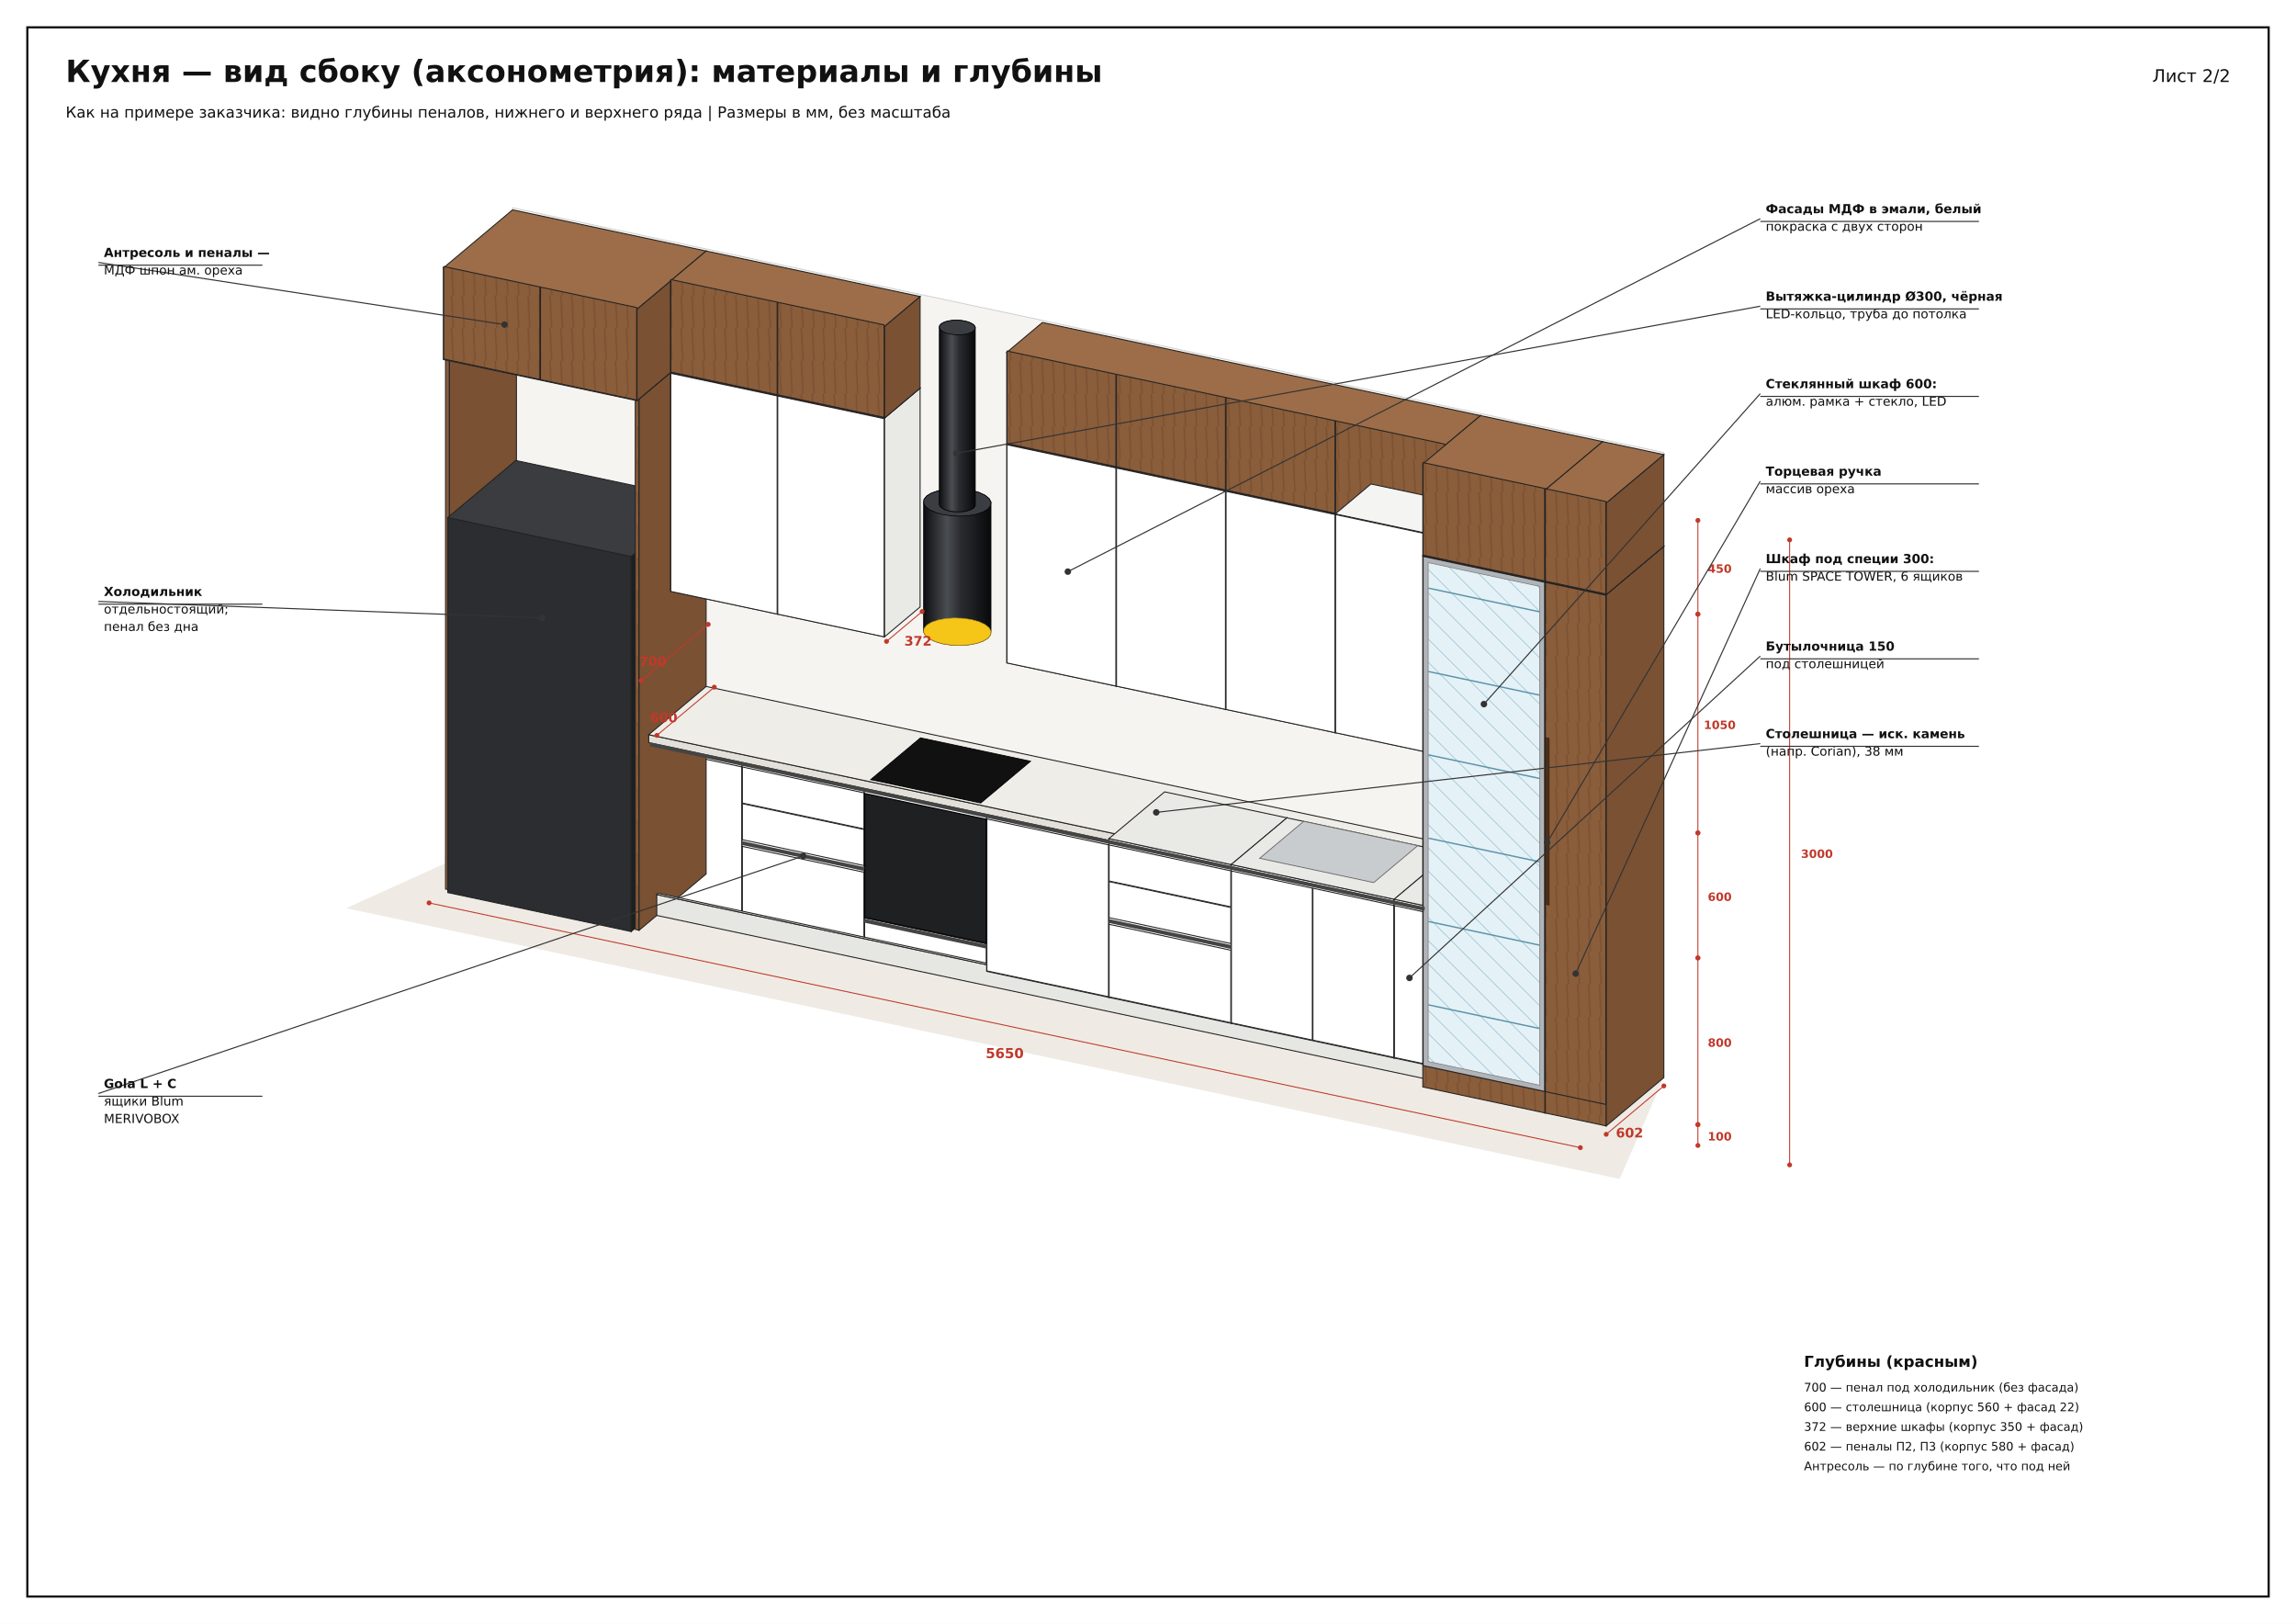
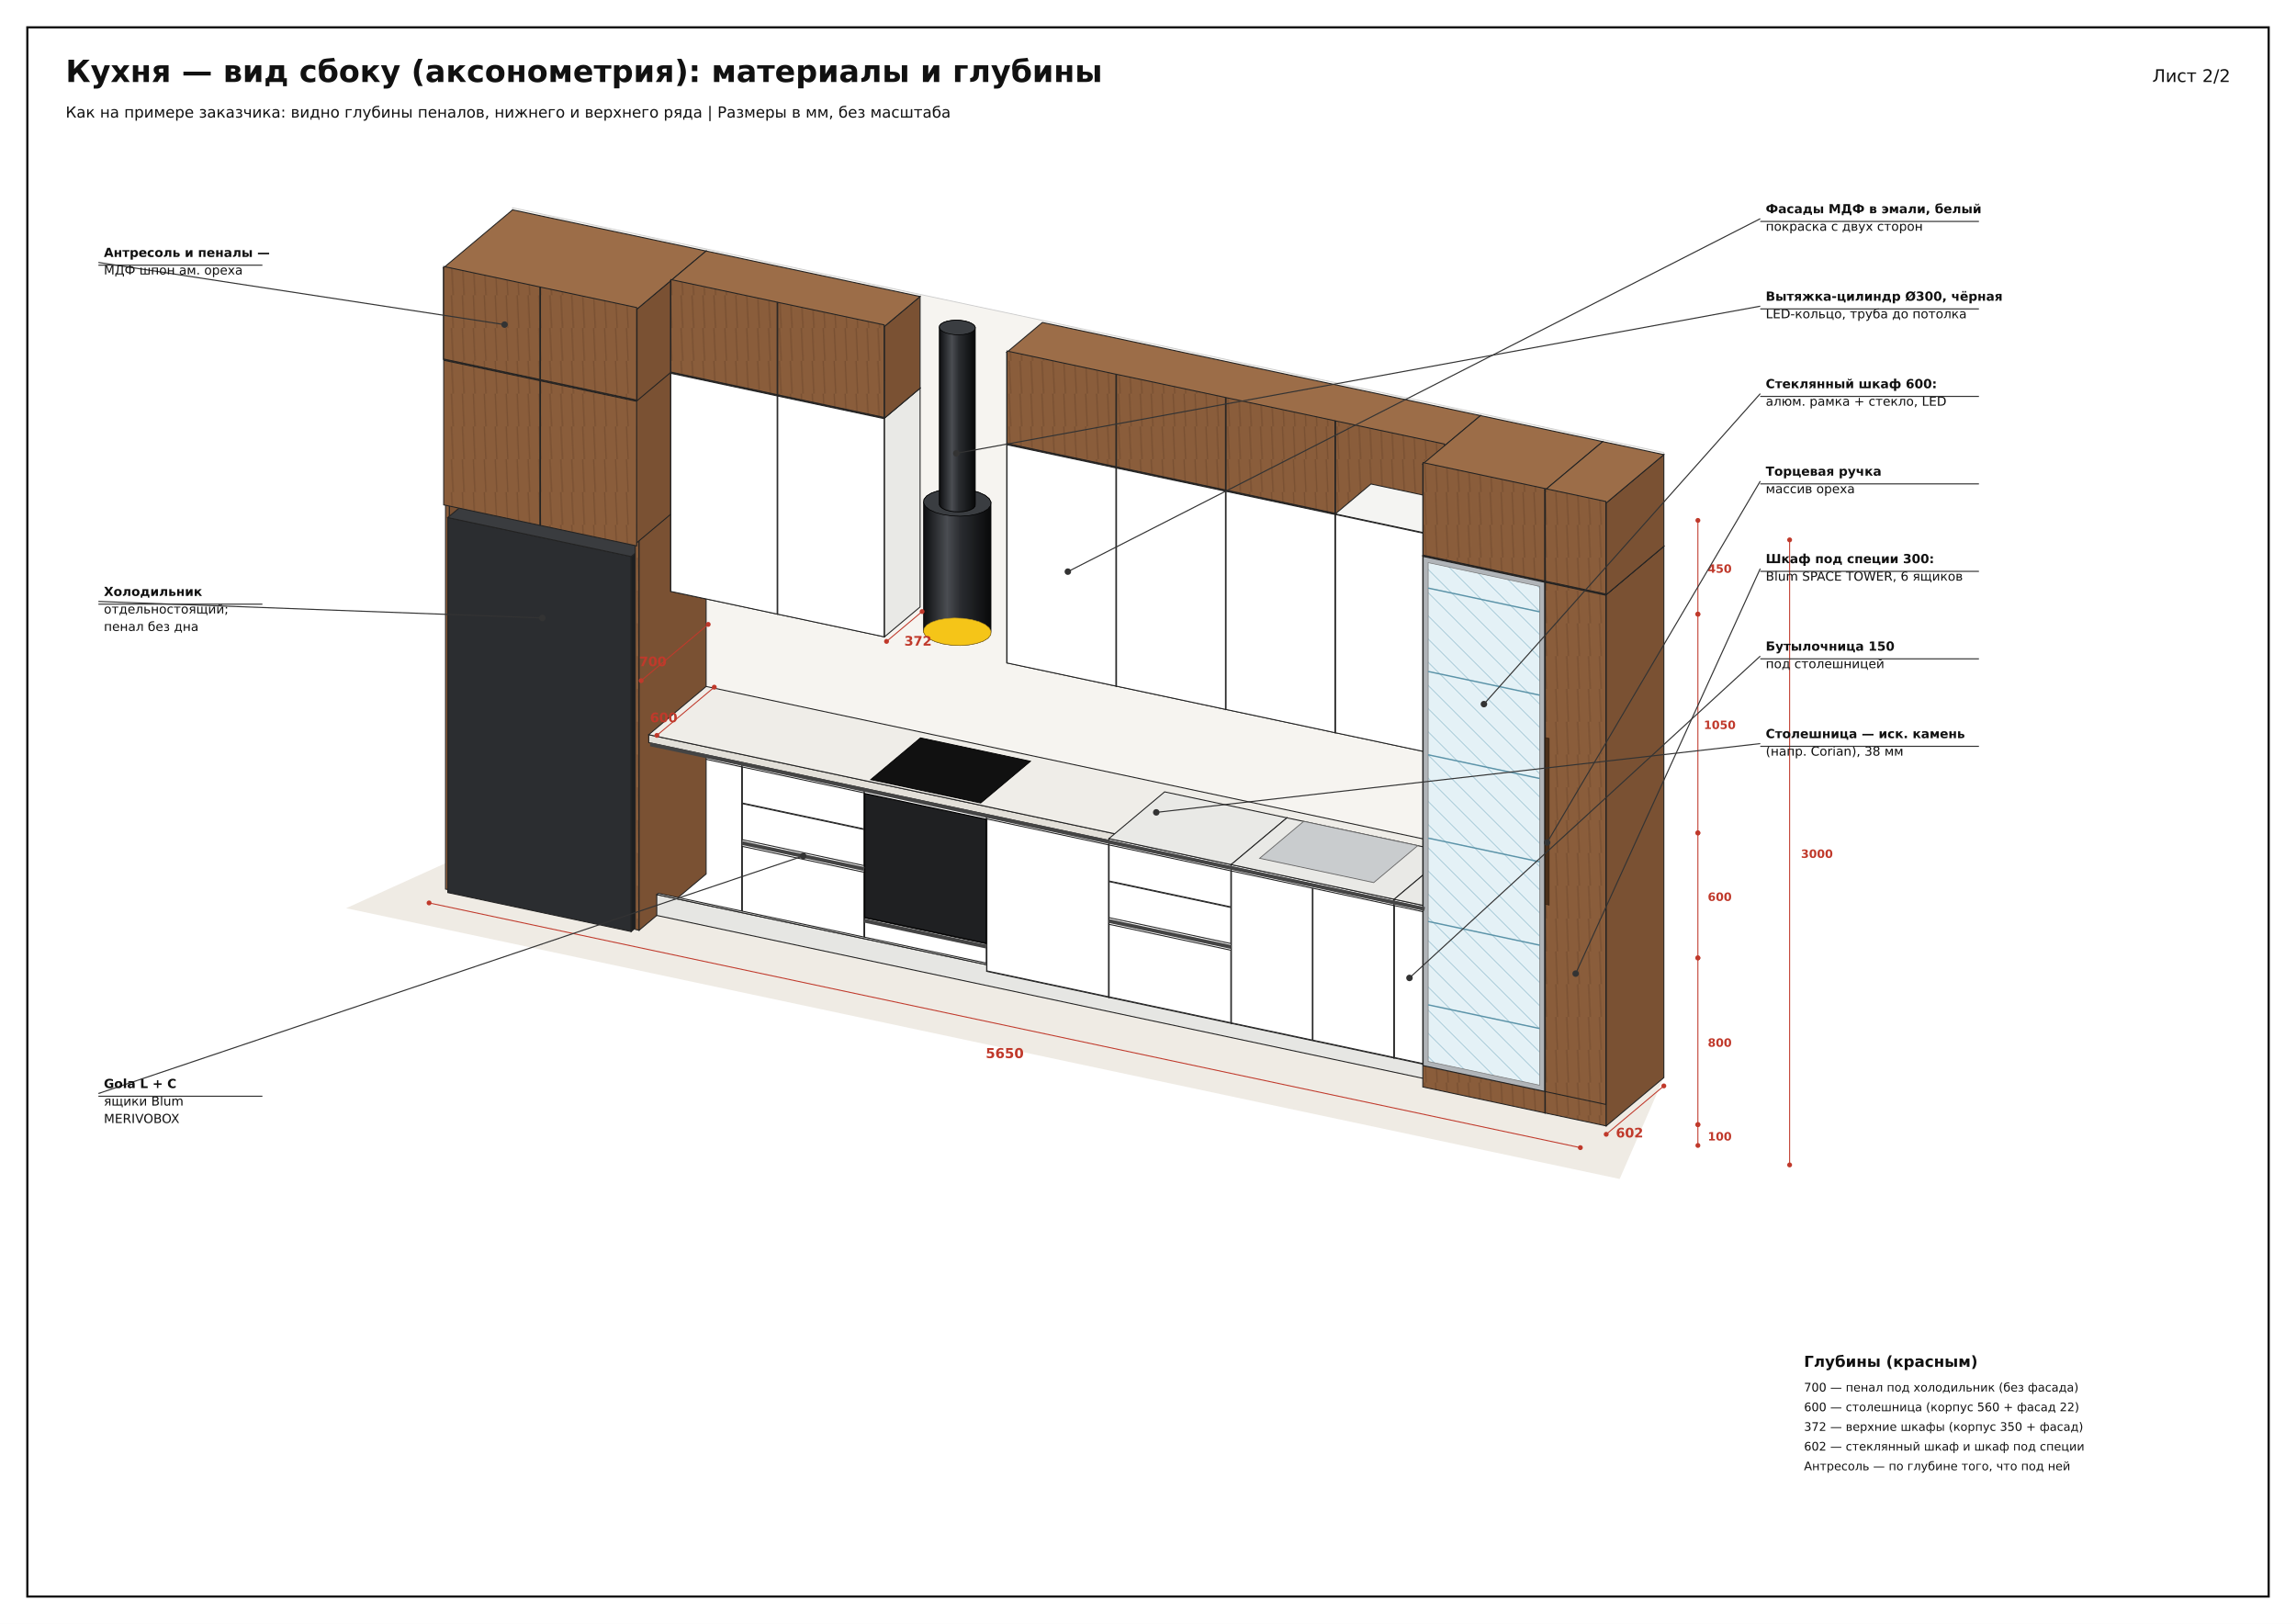
<svg xmlns="http://www.w3.org/2000/svg" width="420mm" height="297mm" viewBox="0 0 420 297">
  <defs>
    <pattern id="hatch" width="1" height="1" patternUnits="userSpaceOnUse" patternTransform="rotate(45)">
      <rect width="1" height="1" fill="#fff" />
      <line x1="0" y1="0" x2="0" y2="1" stroke="#555" stroke-width="0.22" />
    </pattern>
    <pattern id="glass" width="3" height="3" patternUnits="userSpaceOnUse" patternTransform="rotate(-45)">
      <rect width="3" height="3" fill="#e4f1f6" />
      <line x1="0" y1="0" x2="0" y2="3" stroke="#9cc3d2" stroke-width="0.25" />
    </pattern>
    <linearGradient id="cyl" x1="0" x2="1">
      <stop offset="0" stop-color="#0d0e10" />
      <stop offset="0.35" stop-color="#4a4d52" />
      <stop offset="0.55" stop-color="#2a2c30" />
      <stop offset="1" stop-color="#08090a" />
    </linearGradient>
    <radialGradient id="glow" cx="0.5" cy="0" r="1">
      <stop offset="0" stop-color="#ffe9b0" stop-opacity="0.9" />
      <stop offset="1" stop-color="#ffe9b0" stop-opacity="0" />
    </radialGradient>
    <pattern id="veneer" width="2" height="6" patternUnits="userSpaceOnUse">
      <rect width="2" height="6" fill="#8a5d3b" />
      <line x1="0.6" y1="0" x2="0.9" y2="6" stroke="#7a5133" stroke-width="0.25" />
    </pattern>
  </defs>
  <rect width="420" height="297" fill="#fff" />
  <rect x="5" y="5" width="410" height="287" fill="none" stroke="#111" stroke-width="0.4" />
  <text x="12.00" y="15.00" font-family="DejaVu Sans, Arial, sans-serif" font-size="5.6" text-anchor="start" font-weight="bold" fill="#111">Кухня — вид сбоку (аксонометрия): материалы и глубины</text>
  <text x="12.00" y="21.50" font-family="DejaVu Sans, Arial, sans-serif" font-size="2.8" text-anchor="start" font-weight="normal" fill="#111">Как на примере заказчика: видно глубины пеналов, нижнего и верхнего ряда  |  Размеры в мм, без масштаба</text>
  <text x="408.00" y="15.00" font-family="DejaVu Sans, Arial, sans-serif" font-size="3.2" text-anchor="end" font-weight="normal" fill="#111">Лист 2/2</text>
  <path d="M93.76 152.32L304.36 197.09L304.36 82.76L93.76 38.00Z" fill="#f6f4f0" stroke="#ccc" stroke-width="0.15" />
  <path d="M93.76 152.32L304.36 197.09L296.28 215.63L63.31 166.11Z" fill="#efebe4" stroke="none" stroke-width="0" />
  <path d="M81.50 162.61L82.21 162.76L82.21 65.59L81.50 65.44Z" fill="url(#veneer)" stroke="#222" stroke-width="0.18" />
  <path d="M94.47 152.47L82.21 162.76L82.21 65.59L94.47 55.30Z" fill="#7a5133" stroke="#222" stroke-width="0.18" />
  <path d="M93.76 55.15L94.47 55.30L82.21 65.59L81.50 65.44Z" fill="#9c6d48" stroke="#222" stroke-width="0.18" />
  <path d="M81.91 163.25L115.46 170.38L115.46 101.79L81.91 94.66Z" fill="#2b2d30" stroke="#222" stroke-width="0.18" />
  <path d="M127.89 159.94L115.46 170.38L115.46 101.79L127.89 91.35Z" fill="#1d1f21" stroke="#222" stroke-width="0.18" />
  <path d="M94.35 84.22L127.89 91.35L115.46 101.79L81.91 94.66Z" fill="#3a3c3f" stroke="#222" stroke-width="0.18" />
  <path d="M118.98 164.59L135.75 168.16L135.75 139.12L118.98 135.55Z" fill="#ffffff" stroke="#222" stroke-width="0.18" />
  <path d="M145.95 159.60L135.75 168.16L135.75 139.12L145.95 130.56Z" fill="#e9e9e6" stroke="#222" stroke-width="0.18" />
  <path d="M129.17 127.00L145.95 130.56L135.75 139.12L118.98 135.55Z" fill="#e9e9e6" stroke="#222" stroke-width="0.18" />
  <path d="M119.03 164.50L135.69 168.04L135.69 140.26L119.03 136.72Z" fill="#ffffff" stroke="#222" stroke-width="0.18" />
  <path d="M135.75 168.16L158.12 172.91L158.12 143.87L135.75 139.12Z" fill="#ffffff" stroke="#222" stroke-width="0.18" />
  <path d="M168.31 164.36L158.12 172.91L158.12 143.87L168.31 135.32Z" fill="#e9e9e6" stroke="#222" stroke-width="0.18" />
  <path d="M145.95 130.56L168.31 135.32L158.12 143.87L135.75 139.12Z" fill="#e9e9e6" stroke="#222" stroke-width="0.18" />
  <path d="M135.80 168.06L158.05 172.79L158.05 159.53L135.80 154.80Z" fill="#ffffff" stroke="#222" stroke-width="0.18" />
  <path d="M135.80 153.58L158.05 158.31L158.05 151.72L135.80 146.99Z" fill="#ffffff" stroke="#222" stroke-width="0.18" />
  <path d="M135.80 146.87L158.05 151.60L158.05 145.01L135.80 140.28Z" fill="#ffffff" stroke="#222" stroke-width="0.18" />
  <path d="M116.21 169.98L116.91 170.14L116.91 72.96L116.21 72.81Z" fill="url(#veneer)" stroke="#222" stroke-width="0.18" />
  <path d="M129.17 159.85L116.91 170.14L116.91 72.96L129.17 62.67Z" fill="#7a5133" stroke="#222" stroke-width="0.18" />
  <path d="M128.47 62.52L129.17 62.67L116.91 72.96L116.21 72.81Z" fill="#9c6d48" stroke="#222" stroke-width="0.18" />
  <path d="M158.12 172.91L180.48 177.66L180.48 148.63L158.12 143.87Z" fill="#ffffff" stroke="#222" stroke-width="0.18" />
  <path d="M190.68 169.11L180.48 177.66L180.48 148.63L190.68 140.07Z" fill="#e9e9e6" stroke="#222" stroke-width="0.18" />
  <path d="M168.31 135.32L190.68 140.07L180.48 148.63L158.12 143.87Z" fill="#e9e9e6" stroke="#222" stroke-width="0.18" />
  <path d="M158.17 172.81L180.42 177.54L180.42 172.63L158.17 167.90Z" fill="#ffffff" stroke="#222" stroke-width="0.18" />
+   <path d="M82.21 92.26L116.21 99.49L116.21 72.81L82.21 65.59Z" fill="url(#veneer)" stroke="#222" stroke-width="0.18" />
+   <path d="M128.47 89.20L116.21 99.49L116.21 72.81L128.47 62.52Z" fill="#7a5133" stroke="#222" stroke-width="0.18" />
+   <path d="M94.47 55.30L128.47 62.52L116.21 72.81L82.21 65.59Z" fill="#9c6d48" stroke="#222" stroke-width="0.18" />
+   <path d="M81.16 92.34L98.76 96.08L98.76 69.63L81.16 65.89Z" fill="url(#veneer)" stroke="#222" stroke-width="0.18" />
+   <path d="M98.87 96.10L116.46 99.84L116.46 73.40L98.87 69.66Z" fill="url(#veneer)" stroke="#222" stroke-width="0.18" />
  <path d="M122.66 108.15L142.23 112.31L142.23 72.30L122.66 68.14Z" fill="#ffffff" stroke="#222" stroke-width="0.18" />
  <path d="M148.74 106.85L142.23 112.31L142.23 72.30L148.74 66.83Z" fill="#e9e9e6" stroke="#222" stroke-width="0.18" />
  <path d="M129.17 62.67L148.74 66.83L142.23 72.30L122.66 68.14Z" fill="#f4f4f2" stroke="#222" stroke-width="0.18" />
  <path d="M122.71 108.17L142.16 112.31L142.16 72.41L122.71 68.28Z" fill="#ffffff" stroke="#222" stroke-width="0.18" />
  <path d="M120.14 167.43L261.78 197.54L261.78 193.73L120.14 163.62Z" fill="#e6e6e3" stroke="#222" stroke-width="0.18" />
  <path d="M262.06 197.30L261.78 197.54L261.78 193.73L262.06 193.49Z" fill="#e6e6e3" stroke="#222" stroke-width="0.18" />
  <path d="M120.42 163.39L262.06 193.49L261.78 193.73L120.14 163.62Z" fill="#e6e6e3" stroke="#222" stroke-width="0.18" />
  <path d="M180.48 177.66L202.85 182.42L202.85 153.38L180.48 148.63Z" fill="#ffffff" stroke="#222" stroke-width="0.18" />
  <path d="M213.04 173.86L202.85 182.42L202.85 153.38L213.04 144.83Z" fill="#e9e9e6" stroke="#222" stroke-width="0.18" />
  <path d="M190.68 140.07L213.04 144.83L202.85 153.38L180.48 148.63Z" fill="#e9e9e6" stroke="#222" stroke-width="0.18" />
  <path d="M180.53 177.57L202.78 182.30L202.78 154.52L180.53 149.79Z" fill="#ffffff" stroke="#222" stroke-width="0.18" />
  <path d="M81.12 65.76L116.53 73.29L116.53 56.52L81.12 48.99Z" fill="url(#veneer)" stroke="#222" stroke-width="0.18" />
  <path d="M129.17 62.67L116.53 73.29L116.53 56.52L129.17 45.91Z" fill="#7a5133" stroke="#222" stroke-width="0.18" />
  <path d="M93.76 38.38L129.17 45.91L116.53 56.52L81.12 48.99Z" fill="#9c6d48" stroke="#222" stroke-width="0.18" />
  <path d="M81.16 65.66L98.76 69.40L98.76 52.48L81.16 48.74Z" fill="url(#veneer)" stroke="#222" stroke-width="0.18" />
  <path d="M98.87 69.43L116.46 73.17L116.46 56.25L98.87 52.51Z" fill="url(#veneer)" stroke="#222" stroke-width="0.18" />
  <path d="M142.23 112.31L161.80 116.47L161.80 76.46L142.23 72.30Z" fill="#ffffff" stroke="#222" stroke-width="0.18" />
  <path d="M168.31 111.01L161.80 116.47L161.80 76.46L168.31 70.99Z" fill="#e9e9e6" stroke="#222" stroke-width="0.18" />
  <path d="M148.74 66.83L168.31 70.99L161.80 76.46L142.23 72.30Z" fill="#f4f4f2" stroke="#222" stroke-width="0.18" />
  <path d="M142.27 112.33L161.73 116.47L161.73 76.57L142.27 72.44Z" fill="#ffffff" stroke="#222" stroke-width="0.18" />
  <path d="M118.67 135.82L260.31 165.92L260.31 164.48L118.67 134.37Z" fill="#e3e0d9" stroke="#222" stroke-width="0.18" />
  <path d="M270.82 157.11L260.31 165.92L260.31 164.48L270.82 155.66Z" fill="#d6d2ca" stroke="#222" stroke-width="0.18" />
  <path d="M129.17 125.55L270.82 155.66L260.31 164.48L118.67 134.37Z" fill="#efede8" stroke="#222" stroke-width="0.18" />
  <path d="M202.85 182.42L225.21 187.17L225.21 158.13L202.85 153.38Z" fill="#ffffff" stroke="#222" stroke-width="0.18" />
  <path d="M235.41 178.62L225.21 187.17L225.21 158.13L235.41 149.58Z" fill="#e9e9e6" stroke="#222" stroke-width="0.18" />
  <path d="M213.04 144.83L235.41 149.58L225.21 158.13L202.85 153.38Z" fill="#e9e9e6" stroke="#222" stroke-width="0.18" />
  <path d="M202.89 182.32L225.15 187.05L225.15 173.79L202.89 169.06Z" fill="#ffffff" stroke="#222" stroke-width="0.18" />
  <path d="M202.89 167.84L225.15 172.57L225.15 165.98L202.89 161.25Z" fill="#ffffff" stroke="#222" stroke-width="0.18" />
  <path d="M202.89 161.13L225.15 165.86L225.15 159.27L202.89 154.54Z" fill="#ffffff" stroke="#222" stroke-width="0.18" />
  <path d="M122.66 68.14L161.80 76.46L161.80 59.69L122.66 51.38Z" fill="url(#veneer)" stroke="#222" stroke-width="0.18" />
  <path d="M168.31 70.99L161.80 76.46L161.80 59.69L168.31 54.23Z" fill="#7a5133" stroke="#222" stroke-width="0.18" />
  <path d="M129.17 45.91L168.31 54.23L161.80 59.69L122.66 51.38Z" fill="#9c6d48" stroke="#222" stroke-width="0.18" />
  <path d="M122.71 68.05L142.16 72.18L142.16 55.26L122.71 51.13Z" fill="url(#veneer)" stroke="#222" stroke-width="0.18" />
  <path d="M142.27 72.21L161.73 76.34L161.73 59.42L142.27 55.29Z" fill="url(#veneer)" stroke="#222" stroke-width="0.18" />
  <path d="M168.96 91.98L169.03 91.33L169.52 90.72L170.39 90.19L171.59 89.78L173.02 89.51L174.60 89.40L176.21 89.47L177.74 89.70L179.10 90.08L180.19 90.59L180.93 91.19L181.27 91.83L181.27 115.46L181.20 116.11L180.71 116.72L179.84 117.25L178.64 117.66L177.21 117.93L175.64 118.04L174.02 117.97L172.49 117.74L171.13 117.35L170.04 116.85L169.30 116.25L168.96 115.61Z" fill="url(#cyl)" stroke="#000" stroke-width="0.15" />
  <path d="M180.71 93.10L179.84 93.63L178.64 94.04L177.21 94.31L175.64 94.41L174.02 94.34L172.49 94.11L171.13 93.73L170.04 93.22L169.30 92.63L168.96 91.98L169.03 91.33L169.52 90.72L170.39 90.19L171.59 89.78L173.02 89.51L174.60 89.40L176.21 89.47L177.74 89.70L179.10 90.08L180.19 90.59L180.93 91.19L181.27 91.83L181.20 92.48Z" fill="#3a3d41" stroke="#000" stroke-width="0.12" />
  <path d="M225.21 187.17L255.03 193.51L255.03 164.47L225.21 158.13Z" fill="#ffffff" stroke="#222" stroke-width="0.18" />
  <path d="M265.22 184.96L255.03 193.51L255.03 164.47L265.22 155.92Z" fill="#e9e9e6" stroke="#222" stroke-width="0.18" />
  <path d="M235.41 149.58L265.22 155.92L255.03 164.47L225.21 158.13Z" fill="#e9e9e6" stroke="#222" stroke-width="0.18" />
  <path d="M225.26 187.08L240.06 190.22L240.06 162.44L225.26 159.30Z" fill="#ffffff" stroke="#222" stroke-width="0.18" />
  <path d="M240.17 190.24L254.97 193.39L254.97 165.61L240.17 162.46Z" fill="#ffffff" stroke="#222" stroke-width="0.18" />
  <path d="M184.16 121.23L204.20 125.49L204.20 85.47L184.16 81.21Z" fill="#ffffff" stroke="#222" stroke-width="0.18" />
  <path d="M210.71 120.02L204.20 125.49L204.20 85.47L210.71 80.01Z" fill="#e9e9e6" stroke="#222" stroke-width="0.18" />
  <path d="M190.68 75.75L210.71 80.01L204.20 85.47L184.16 81.21Z" fill="#f4f4f2" stroke="#222" stroke-width="0.18" />
  <path d="M184.21 121.25L204.13 125.48L204.13 85.58L184.21 81.35Z" fill="#ffffff" stroke="#222" stroke-width="0.18" />
  <path d="M171.83 59.94L171.87 59.59L172.13 59.26L172.60 58.98L173.23 58.76L174.00 58.62L174.84 58.56L175.70 58.60L176.52 58.72L177.24 58.93L177.82 59.20L178.21 59.51L178.40 59.86L178.40 92.25L178.36 92.60L178.10 92.92L177.63 93.20L177.00 93.42L176.23 93.57L175.39 93.62L174.53 93.59L173.71 93.46L172.99 93.26L172.41 92.99L172.02 92.67L171.83 92.33Z" fill="url(#cyl)" stroke="#000" stroke-width="0.15" />
  <path d="M178.10 60.53L177.63 60.81L177.00 61.03L176.23 61.18L175.39 61.23L174.53 61.20L173.71 61.07L172.99 60.87L172.41 60.60L172.02 60.28L171.83 59.94L171.87 59.59L172.13 59.26L172.60 58.98L173.23 58.76L174.00 58.62L174.84 58.56L175.70 58.60L176.52 58.72L177.24 58.93L177.82 59.20L178.21 59.51L178.40 59.86L178.36 60.20Z" fill="#3a3d41" stroke="#000" stroke-width="0.12" />
  <path d="M255.03 193.51L260.62 194.70L260.62 165.66L255.03 164.47Z" fill="#ffffff" stroke="#222" stroke-width="0.18" />
  <path d="M270.82 186.14L260.62 194.70L260.62 165.66L270.82 157.11Z" fill="#e9e9e6" stroke="#222" stroke-width="0.18" />
  <path d="M265.22 155.92L270.82 157.11L260.62 165.66L255.03 164.47Z" fill="#e9e9e6" stroke="#222" stroke-width="0.18" />
  <path d="M255.08 193.41L260.56 194.58L260.56 166.80L255.08 165.63Z" fill="#ffffff" stroke="#222" stroke-width="0.18" />
  <path d="M204.20 125.49L224.23 129.74L224.23 89.73L204.20 85.47Z" fill="#ffffff" stroke="#222" stroke-width="0.18" />
  <path d="M230.75 124.28L224.23 129.74L224.23 89.73L230.75 84.26Z" fill="#e9e9e6" stroke="#222" stroke-width="0.18" />
  <path d="M210.71 80.01L230.75 84.26L224.23 89.73L204.20 85.47Z" fill="#f4f4f2" stroke="#222" stroke-width="0.18" />
  <path d="M204.24 125.50L224.17 129.74L224.17 89.84L204.24 85.61Z" fill="#ffffff" stroke="#222" stroke-width="0.18" />
  <path d="M224.23 129.74L244.27 134.00L244.27 93.99L224.23 89.73Z" fill="#ffffff" stroke="#222" stroke-width="0.18" />
  <path d="M250.78 128.54L244.27 134.00L244.27 93.99L250.78 88.52Z" fill="#e9e9e6" stroke="#222" stroke-width="0.18" />
  <path d="M230.75 84.26L250.78 88.52L244.27 93.99L224.23 89.73Z" fill="#f4f4f2" stroke="#222" stroke-width="0.18" />
  <path d="M224.28 129.76L244.20 134.00L244.20 94.10L224.28 89.87Z" fill="#ffffff" stroke="#222" stroke-width="0.18" />
  <path d="M184.16 81.21L264.30 98.25L264.30 81.48L184.16 64.45Z" fill="url(#veneer)" stroke="#222" stroke-width="0.18" />
  <path d="M270.82 92.78L264.30 98.25L264.30 81.48L270.82 76.01Z" fill="#7a5133" stroke="#222" stroke-width="0.18" />
  <path d="M190.68 58.98L270.82 76.01L264.30 81.48L184.16 64.45Z" fill="#9c6d48" stroke="#222" stroke-width="0.18" />
  <path d="M184.21 81.12L204.13 85.35L204.13 68.44L184.21 64.20Z" fill="url(#veneer)" stroke="#222" stroke-width="0.18" />
  <path d="M204.24 85.38L224.17 89.61L224.17 72.69L204.24 68.46Z" fill="url(#veneer)" stroke="#222" stroke-width="0.18" />
  <path d="M224.28 89.64L244.20 93.87L244.20 76.95L224.28 72.72Z" fill="url(#veneer)" stroke="#222" stroke-width="0.18" />
  <path d="M244.31 93.90L264.24 98.13L264.24 81.21L244.31 76.98Z" fill="url(#veneer)" stroke="#222" stroke-width="0.18" />
  <path d="M244.27 134.00L264.30 138.26L264.30 98.25L244.27 93.99Z" fill="#ffffff" stroke="#222" stroke-width="0.18" />
  <path d="M270.82 132.79L264.30 138.26L264.30 98.25L270.82 92.78Z" fill="#e9e9e6" stroke="#222" stroke-width="0.18" />
  <path d="M250.78 88.52L270.82 92.78L264.30 98.25L244.27 93.99Z" fill="#f4f4f2" stroke="#222" stroke-width="0.18" />
  <path d="M244.31 134.02L264.24 138.26L264.24 98.36L244.31 94.12Z" fill="#ffffff" stroke="#222" stroke-width="0.18" />
  <path d="M260.27 198.80L282.64 203.56L282.64 106.38L260.27 101.63Z" fill="url(#veneer)" stroke="#222" stroke-width="0.18" />
  <path d="M293.18 194.71L282.64 203.56L282.64 106.38L293.18 97.54Z" fill="#7a5133" stroke="#222" stroke-width="0.18" />
  <path d="M270.82 92.78L293.18 97.54L282.64 106.38L260.27 101.63Z" fill="#9c6d48" stroke="#222" stroke-width="0.18" />
  <path d="M260.32 194.90L282.57 199.63L282.57 106.49L260.32 101.76Z" fill="#b0b4b8" stroke="#222" stroke-width="0.2" />
  <path d="M261.25 194.14L281.64 198.48L281.64 107.25L261.25 102.91Z" fill="url(#glass)" stroke="#777" stroke-width="0.12" />
  <line x1="261.25" y1="183.78" x2="281.64" y2="188.11" stroke="#5b93a8" stroke-width="0.25" />
  <line x1="261.25" y1="168.53" x2="281.64" y2="172.87" stroke="#5b93a8" stroke-width="0.25" />
  <line x1="261.25" y1="153.29" x2="281.64" y2="157.62" stroke="#5b93a8" stroke-width="0.25" />
  <line x1="261.25" y1="138.05" x2="281.64" y2="142.38" stroke="#5b93a8" stroke-width="0.25" />
  <line x1="261.25" y1="122.81" x2="281.64" y2="127.14" stroke="#5b93a8" stroke-width="0.25" />
  <line x1="261.25" y1="107.56" x2="281.64" y2="111.90" stroke="#5b93a8" stroke-width="0.25" />
  <path d="M282.64 203.56L293.82 205.93L293.82 108.76L282.64 106.38Z" fill="url(#veneer)" stroke="#222" stroke-width="0.18" />
  <path d="M304.36 197.09L293.82 205.93L293.82 108.76L304.36 99.91Z" fill="#7a5133" stroke="#222" stroke-width="0.18" />
  <path d="M293.18 97.54L304.36 99.91L293.82 108.76L282.64 106.38Z" fill="#9c6d48" stroke="#222" stroke-width="0.18" />
  <path d="M282.68 199.65L293.75 202.00L293.75 108.87L282.68 106.52Z" fill="url(#veneer)" stroke="#222" stroke-width="0.18" />
  <path d="M282.65 165.38L283.39 165.54L283.39 135.06L282.65 134.90Z" fill="#4a2f1a" stroke="#2b1a0e" stroke-width="0.1" />
  <path d="M260.27 101.63L282.64 106.38L282.64 89.62L260.27 84.86Z" fill="url(#veneer)" stroke="#222" stroke-width="0.18" />
  <path d="M293.18 97.54L282.64 106.38L282.64 89.62L293.18 80.77Z" fill="#7a5133" stroke="#222" stroke-width="0.18" />
  <path d="M270.82 76.01L293.18 80.77L282.64 89.62L260.27 84.86Z" fill="#9c6d48" stroke="#222" stroke-width="0.18" />
  <path d="M260.32 101.53L282.57 106.26L282.57 89.34L260.32 84.61Z" fill="url(#veneer)" stroke="#222" stroke-width="0.18" />
  <path d="M282.64 106.38L293.82 108.76L293.82 91.99L282.64 89.62Z" fill="url(#veneer)" stroke="#222" stroke-width="0.18" />
  <path d="M304.36 99.91L293.82 108.76L293.82 91.99L304.36 83.15Z" fill="#7a5133" stroke="#222" stroke-width="0.18" />
  <path d="M293.18 80.77L304.36 83.15L293.82 91.99L282.64 89.62Z" fill="#9c6d48" stroke="#222" stroke-width="0.18" />
  <path d="M282.68 106.29L293.75 108.64L293.75 91.72L282.68 89.37Z" fill="url(#veneer)" stroke="#222" stroke-width="0.18" />
  <path d="M158.18 167.80L180.39 172.52L180.39 149.84L158.18 145.12Z" fill="#1f2022" stroke="#000" stroke-width="0.2" />
  <path d="M168.38 134.95L188.51 139.23L179.40 146.87L159.27 142.59Z" fill="#111" stroke="#000" stroke-width="0.15" />
  <path d="M238.48 150.22L259.35 154.66L251.29 161.42L230.42 156.98Z" fill="#c9ccce" stroke="#666" stroke-width="0.15" />
  <path d="M180.71 116.72L179.84 117.25L178.64 117.66L177.21 117.93L175.64 118.04L174.02 117.97L172.49 117.74L171.13 117.35L170.04 116.85L169.30 116.25L168.96 115.61L169.03 114.96L169.52 114.34L170.39 113.81L171.59 113.40L173.02 113.13L174.60 113.03L176.21 113.10L177.74 113.33L179.10 113.71L180.19 114.22L180.93 114.81L181.27 115.46L181.20 116.11Z" fill="#f5c518" stroke="#b8901a" stroke-width="0.1" />
  <line x1="118.96" y1="136.14" x2="260.60" y2="166.25" stroke="#444" stroke-width="0.7" />
  <line x1="135.74" y1="154.19" x2="158.10" y2="158.94" stroke="#444" stroke-width="0.7" />
  <line x1="202.83" y1="168.45" x2="225.19" y2="173.20" stroke="#444" stroke-width="0.7" />
  <line x1="158.10" y1="168.39" x2="180.47" y2="173.14" stroke="#444" stroke-width="0.7" />
  <line x1="310.59" y1="209.50" x2="310.59" y2="205.69" stroke="#c0392b" stroke-width="0.18" />
  <circle cx="310.59" cy="209.50" r="0.45" fill="#c0392b" />
  <circle cx="310.59" cy="205.69" r="0.45" fill="#c0392b" />
  <text x="314.59" y="208.59" font-family="DejaVu Sans, Arial, sans-serif" font-size="2.1" text-anchor="middle" font-weight="bold" fill="#c0392b">100</text>
  <line x1="310.59" y1="205.69" x2="310.59" y2="175.20" stroke="#c0392b" stroke-width="0.18" />
  <circle cx="310.59" cy="205.69" r="0.45" fill="#c0392b" />
  <circle cx="310.59" cy="175.20" r="0.45" fill="#c0392b" />
  <text x="314.59" y="191.44" font-family="DejaVu Sans, Arial, sans-serif" font-size="2.1" text-anchor="middle" font-weight="bold" fill="#c0392b">800</text>
  <line x1="310.59" y1="175.20" x2="310.59" y2="152.34" stroke="#c0392b" stroke-width="0.18" />
  <circle cx="310.59" cy="175.20" r="0.45" fill="#c0392b" />
  <circle cx="310.59" cy="152.34" r="0.45" fill="#c0392b" />
  <text x="314.59" y="164.77" font-family="DejaVu Sans, Arial, sans-serif" font-size="2.1" text-anchor="middle" font-weight="bold" fill="#c0392b">600</text>
  <line x1="310.59" y1="152.34" x2="310.59" y2="112.33" stroke="#c0392b" stroke-width="0.18" />
  <circle cx="310.59" cy="152.34" r="0.45" fill="#c0392b" />
  <circle cx="310.59" cy="112.33" r="0.45" fill="#c0392b" />
  <text x="314.59" y="133.33" font-family="DejaVu Sans, Arial, sans-serif" font-size="2.1" text-anchor="middle" font-weight="bold" fill="#c0392b">1050</text>
  <line x1="310.59" y1="112.33" x2="310.59" y2="95.18" stroke="#c0392b" stroke-width="0.18" />
  <circle cx="310.59" cy="112.33" r="0.45" fill="#c0392b" />
  <circle cx="310.59" cy="95.18" r="0.45" fill="#c0392b" />
  <text x="314.59" y="104.75" font-family="DejaVu Sans, Arial, sans-serif" font-size="2.1" text-anchor="middle" font-weight="bold" fill="#c0392b">450</text>
  <line x1="327.37" y1="213.06" x2="327.37" y2="98.74" stroke="#c0392b" stroke-width="0.18" />
  <circle cx="327.37" cy="213.06" r="0.45" fill="#c0392b" />
  <circle cx="327.37" cy="98.74" r="0.45" fill="#c0392b" />
  <text x="332.37" y="156.90" font-family="DejaVu Sans, Arial, sans-serif" font-size="2.1" text-anchor="middle" font-weight="bold" fill="#c0392b">3000</text>
  <line x1="304.36" y1="198.61" x2="293.82" y2="207.46" stroke="#c0392b" stroke-width="0.18" />
  <circle cx="304.36" cy="198.61" r="0.45" fill="#c0392b" />
  <circle cx="293.82" cy="207.46" r="0.45" fill="#c0392b" />
  <text x="298.09" y="208.03" font-family="DejaVu Sans, Arial, sans-serif" font-size="2.4" text-anchor="middle" font-weight="bold" fill="#c0392b">602</text>
  <line x1="130.66" y1="125.68" x2="120.16" y2="134.50" stroke="#c0392b" stroke-width="0.18" />
  <circle cx="130.66" cy="125.68" r="0.45" fill="#c0392b" />
  <circle cx="120.16" cy="134.50" r="0.45" fill="#c0392b" />
  <text x="121.41" y="132.09" font-family="DejaVu Sans, Arial, sans-serif" font-size="2.4" text-anchor="middle" font-weight="bold" fill="#c0392b">600</text>
  <line x1="168.68" y1="111.85" x2="162.17" y2="117.31" stroke="#c0392b" stroke-width="0.18" />
  <circle cx="168.68" cy="111.85" r="0.45" fill="#c0392b" />
  <circle cx="162.17" cy="117.31" r="0.45" fill="#c0392b" />
  <text x="167.93" y="118.08" font-family="DejaVu Sans, Arial, sans-serif" font-size="2.4" text-anchor="middle" font-weight="bold" fill="#c0392b">372</text>
  <line x1="129.55" y1="114.20" x2="117.29" y2="124.49" stroke="#c0392b" stroke-width="0.18" />
  <circle cx="129.55" cy="114.20" r="0.45" fill="#c0392b" />
  <circle cx="117.29" cy="124.49" r="0.45" fill="#c0392b" />
  <text x="119.42" y="121.84" font-family="DejaVu Sans, Arial, sans-serif" font-size="2.4" text-anchor="middle" font-weight="bold" fill="#c0392b">700</text>
  <line x1="78.49" y1="165.14" x2="289.09" y2="209.90" stroke="#c0392b" stroke-width="0.18" />
  <circle cx="78.49" cy="165.14" r="0.45" fill="#c0392b" />
  <circle cx="289.09" cy="209.90" r="0.45" fill="#c0392b" />
  <text x="183.79" y="193.52" font-family="DejaVu Sans, Arial, sans-serif" font-size="2.5" text-anchor="middle" font-weight="bold" fill="#c0392b">5650</text>
  <text x="330.00" y="250.00" font-family="DejaVu Sans, Arial, sans-serif" font-size="2.8" text-anchor="start" font-weight="bold" fill="#111">Глубины (красным)</text>
  <text x="330.00" y="254.50" font-family="DejaVu Sans, Arial, sans-serif" font-size="2.15" text-anchor="start" font-weight="normal" fill="#111">700 — пенал под холодильник (без фасада)</text>
  <text x="330.00" y="258.10" font-family="DejaVu Sans, Arial, sans-serif" font-size="2.15" text-anchor="start" font-weight="normal" fill="#111">600 — столешница (корпус 560 + фасад 22)</text>
  <text x="330.00" y="261.70" font-family="DejaVu Sans, Arial, sans-serif" font-size="2.15" text-anchor="start" font-weight="normal" fill="#111">372 — верхние шкафы (корпус 350 + фасад)</text>
-   <text x="330.00" y="265.30" font-family="DejaVu Sans, Arial, sans-serif" font-size="2.15" text-anchor="start" font-weight="normal" fill="#111">602 — пеналы П2, П3 (корпус 580 + фасад)</text>
+   <text x="330.00" y="265.30" font-family="DejaVu Sans, Arial, sans-serif" font-size="2.15" text-anchor="start" font-weight="normal" fill="#111">602 — стеклянный шкаф и шкаф под специи</text>
  <text x="330.00" y="268.90" font-family="DejaVu Sans, Arial, sans-serif" font-size="2.15" text-anchor="start" font-weight="normal" fill="#111">Антресоль — по глубине того, что под ней</text>
  <line x1="195.34" y1="104.55" x2="322.00" y2="40.00" stroke="#333" stroke-width="0.2" />
  <circle cx="195.34" cy="104.55" r="0.6" fill="#333" />
  <text x="323.00" y="39.00" font-family="DejaVu Sans, Arial, sans-serif" font-size="2.3" text-anchor="start" font-weight="bold" fill="#111">Фасады МДФ в эмали, белый</text>
  <text x="323.00" y="42.20" font-family="DejaVu Sans, Arial, sans-serif" font-size="2.3" text-anchor="start" font-weight="normal" fill="#111">покраска с двух сторон</text>
  <line x1="322.00" y1="40.50" x2="362.00" y2="40.50" stroke="#333" stroke-width="0.2" />
  <line x1="174.94" y1="82.91" x2="322.00" y2="56.00" stroke="#333" stroke-width="0.2" />
  <circle cx="174.94" cy="82.91" r="0.6" fill="#333" />
  <text x="323.00" y="55.00" font-family="DejaVu Sans, Arial, sans-serif" font-size="2.3" text-anchor="start" font-weight="bold" fill="#111">Вытяжка-цилиндр Ø300, чёрная</text>
  <text x="323.00" y="58.20" font-family="DejaVu Sans, Arial, sans-serif" font-size="2.3" text-anchor="start" font-weight="normal" fill="#111">LED-кольцо, труба до потолка</text>
  <line x1="322.00" y1="56.50" x2="362.00" y2="56.50" stroke="#333" stroke-width="0.2" />
  <line x1="271.45" y1="128.78" x2="322.00" y2="72.00" stroke="#333" stroke-width="0.2" />
  <circle cx="271.45" cy="128.78" r="0.6" fill="#333" />
  <text x="323.00" y="71.00" font-family="DejaVu Sans, Arial, sans-serif" font-size="2.3" text-anchor="start" font-weight="bold" fill="#111">Стеклянный шкаф 600:</text>
  <text x="323.00" y="74.20" font-family="DejaVu Sans, Arial, sans-serif" font-size="2.3" text-anchor="start" font-weight="normal" fill="#111">алюм. рамка + стекло, LED</text>
  <line x1="322.00" y1="72.50" x2="362.00" y2="72.50" stroke="#333" stroke-width="0.2" />
  <line x1="283.01" y1="154.10" x2="322.00" y2="88.00" stroke="#333" stroke-width="0.2" />
  <circle cx="283.01" cy="154.10" r="0.6" fill="#333" />
  <text x="323.00" y="87.00" font-family="DejaVu Sans, Arial, sans-serif" font-size="2.3" text-anchor="start" font-weight="bold" fill="#111">Торцевая ручка</text>
  <text x="323.00" y="90.20" font-family="DejaVu Sans, Arial, sans-serif" font-size="2.3" text-anchor="start" font-weight="normal" fill="#111">массив ореха</text>
  <line x1="322.00" y1="88.50" x2="362.00" y2="88.50" stroke="#333" stroke-width="0.2" />
  <line x1="288.23" y1="178.07" x2="322.00" y2="104.00" stroke="#333" stroke-width="0.2" />
  <circle cx="288.23" cy="178.07" r="0.6" fill="#333" />
  <text x="323.00" y="103.00" font-family="DejaVu Sans, Arial, sans-serif" font-size="2.3" text-anchor="start" font-weight="bold" fill="#111">Шкаф под специи 300:</text>
  <text x="323.00" y="106.20" font-family="DejaVu Sans, Arial, sans-serif" font-size="2.3" text-anchor="start" font-weight="normal" fill="#111">Blum SPACE TOWER, 6 ящиков</text>
  <line x1="322.00" y1="104.50" x2="362.00" y2="104.50" stroke="#333" stroke-width="0.2" />
  <line x1="257.83" y1="178.86" x2="322.00" y2="120.00" stroke="#333" stroke-width="0.2" />
  <circle cx="257.83" cy="178.86" r="0.6" fill="#333" />
  <text x="323.00" y="119.00" font-family="DejaVu Sans, Arial, sans-serif" font-size="2.3" text-anchor="start" font-weight="bold" fill="#111">Бутылочница 150</text>
  <text x="323.00" y="122.20" font-family="DejaVu Sans, Arial, sans-serif" font-size="2.3" text-anchor="start" font-weight="normal" fill="#111">под столешницей</text>
  <line x1="322.00" y1="120.50" x2="362.00" y2="120.50" stroke="#333" stroke-width="0.2" />
  <line x1="211.51" y1="148.58" x2="322.00" y2="136.00" stroke="#333" stroke-width="0.2" />
  <circle cx="211.51" cy="148.58" r="0.6" fill="#333" />
  <text x="323.00" y="135.00" font-family="DejaVu Sans, Arial, sans-serif" font-size="2.3" text-anchor="start" font-weight="bold" fill="#111">Столешница — иск. камень</text>
  <text x="323.00" y="138.20" font-family="DejaVu Sans, Arial, sans-serif" font-size="2.3" text-anchor="start" font-weight="normal" fill="#111">(напр. Corian), 38 мм</text>
  <line x1="322.00" y1="136.50" x2="362.00" y2="136.50" stroke="#333" stroke-width="0.2" />
  <line x1="92.30" y1="59.37" x2="18.00" y2="48.00" stroke="#333" stroke-width="0.2" />
  <circle cx="92.30" cy="59.37" r="0.6" fill="#333" />
  <text x="19.00" y="47.00" font-family="DejaVu Sans, Arial, sans-serif" font-size="2.3" text-anchor="start" font-weight="bold" fill="#111">Антресоль и пеналы —</text>
  <text x="19.00" y="50.20" font-family="DejaVu Sans, Arial, sans-serif" font-size="2.3" text-anchor="start" font-weight="normal" fill="#111">МДФ шпон ам. ореха</text>
  <line x1="18.00" y1="48.50" x2="48.00" y2="48.50" stroke="#333" stroke-width="0.2" />
  <line x1="99.21" y1="113.02" x2="18.00" y2="110.00" stroke="#333" stroke-width="0.2" />
  <circle cx="99.21" cy="113.02" r="0.6" fill="#333" />
  <text x="19.00" y="109.00" font-family="DejaVu Sans, Arial, sans-serif" font-size="2.3" text-anchor="start" font-weight="bold" fill="#111">Холодильник</text>
  <text x="19.00" y="112.20" font-family="DejaVu Sans, Arial, sans-serif" font-size="2.3" text-anchor="start" font-weight="normal" fill="#111">отдельностоящий;</text>
  <text x="19.00" y="115.40" font-family="DejaVu Sans, Arial, sans-serif" font-size="2.3" text-anchor="start" font-weight="normal" fill="#111">пенал без дна</text>
  <line x1="18.00" y1="110.50" x2="48.00" y2="110.50" stroke="#333" stroke-width="0.2" />
  <line x1="146.92" y1="156.56" x2="18.00" y2="200.00" stroke="#333" stroke-width="0.2" />
  <circle cx="146.92" cy="156.56" r="0.6" fill="#333" />
  <text x="19.00" y="199.00" font-family="DejaVu Sans, Arial, sans-serif" font-size="2.3" text-anchor="start" font-weight="bold" fill="#111">Gola L + C</text>
  <text x="19.00" y="202.20" font-family="DejaVu Sans, Arial, sans-serif" font-size="2.3" text-anchor="start" font-weight="normal" fill="#111">ящики Blum</text>
  <text x="19.00" y="205.40" font-family="DejaVu Sans, Arial, sans-serif" font-size="2.3" text-anchor="start" font-weight="normal" fill="#111">MERIVOBOX</text>
  <line x1="18.00" y1="200.50" x2="48.00" y2="200.50" stroke="#333" stroke-width="0.2" />
</svg>
